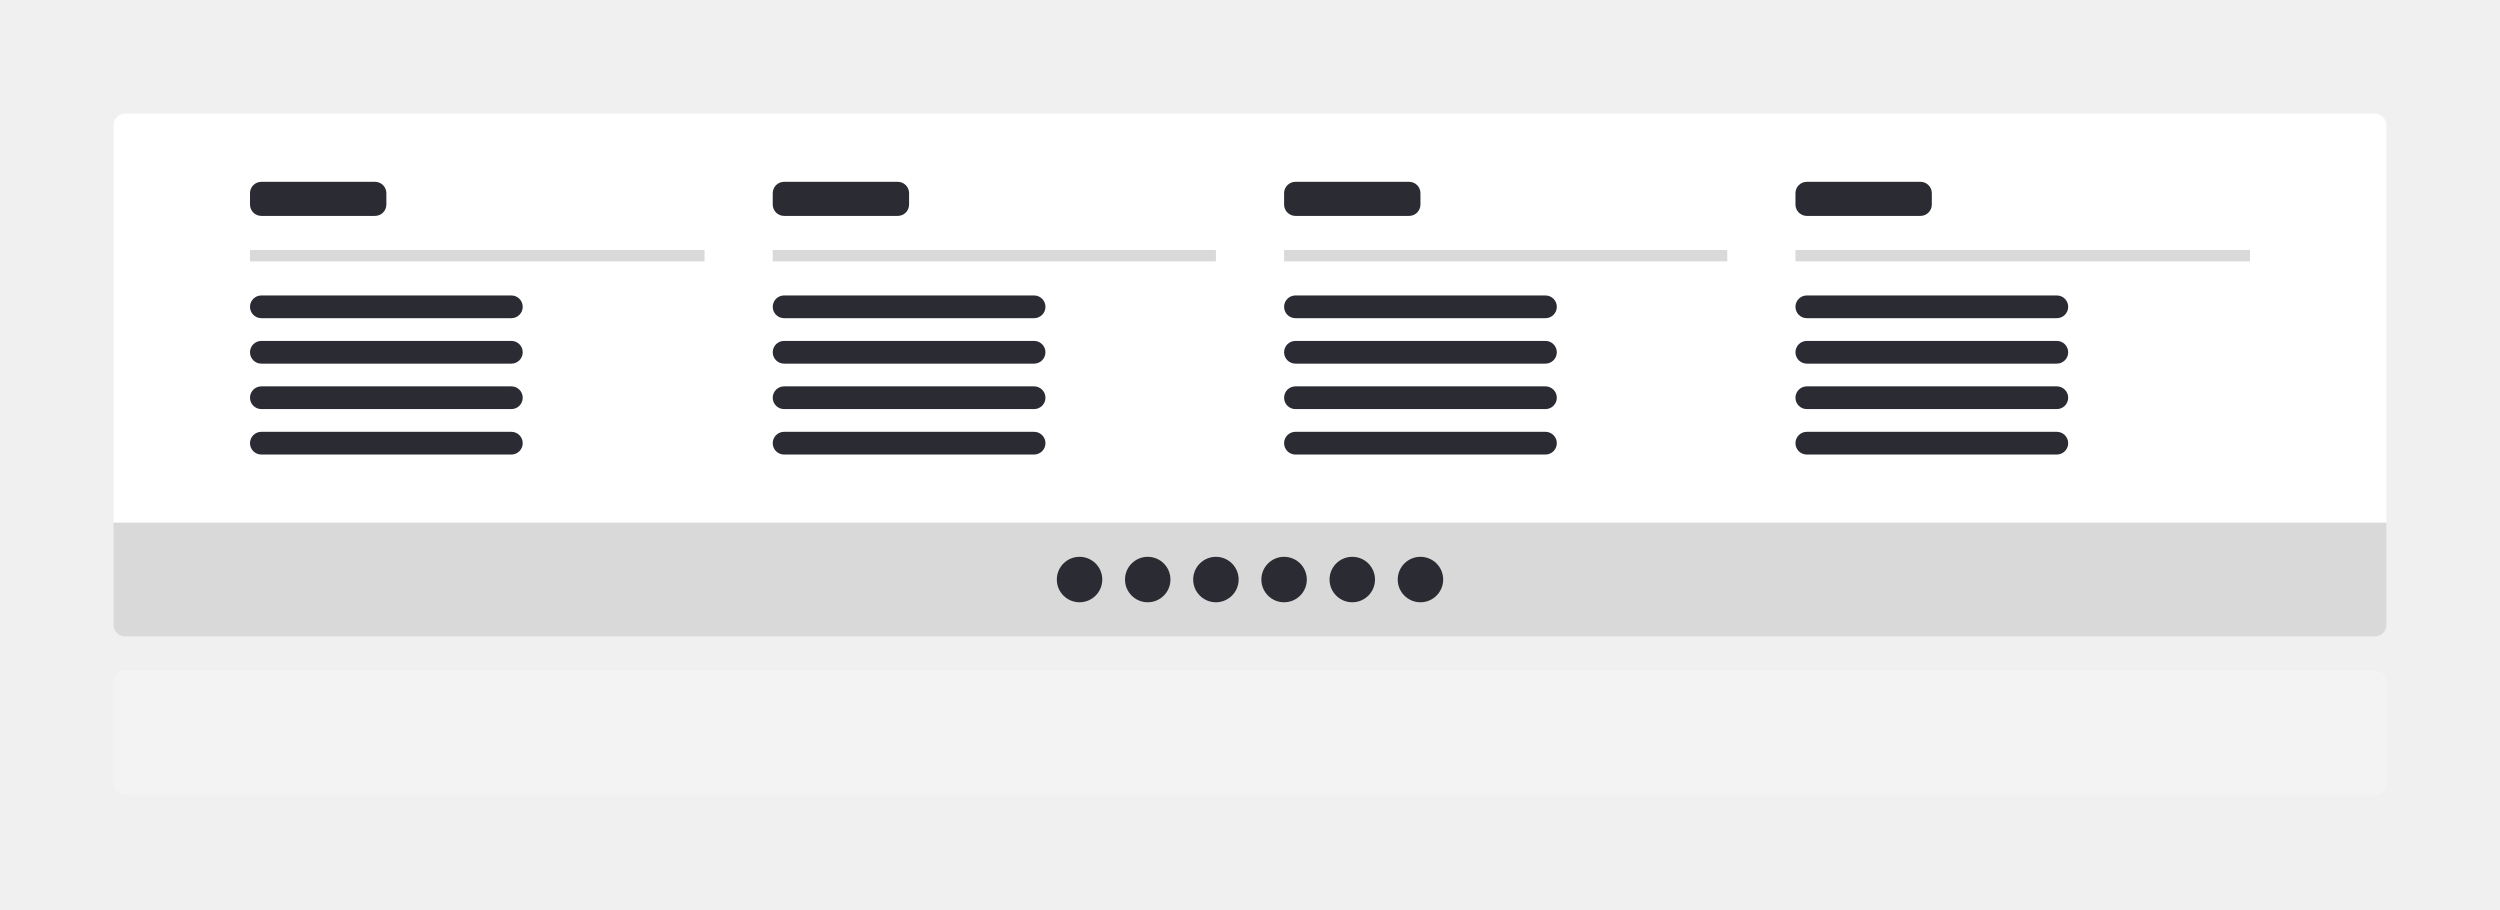
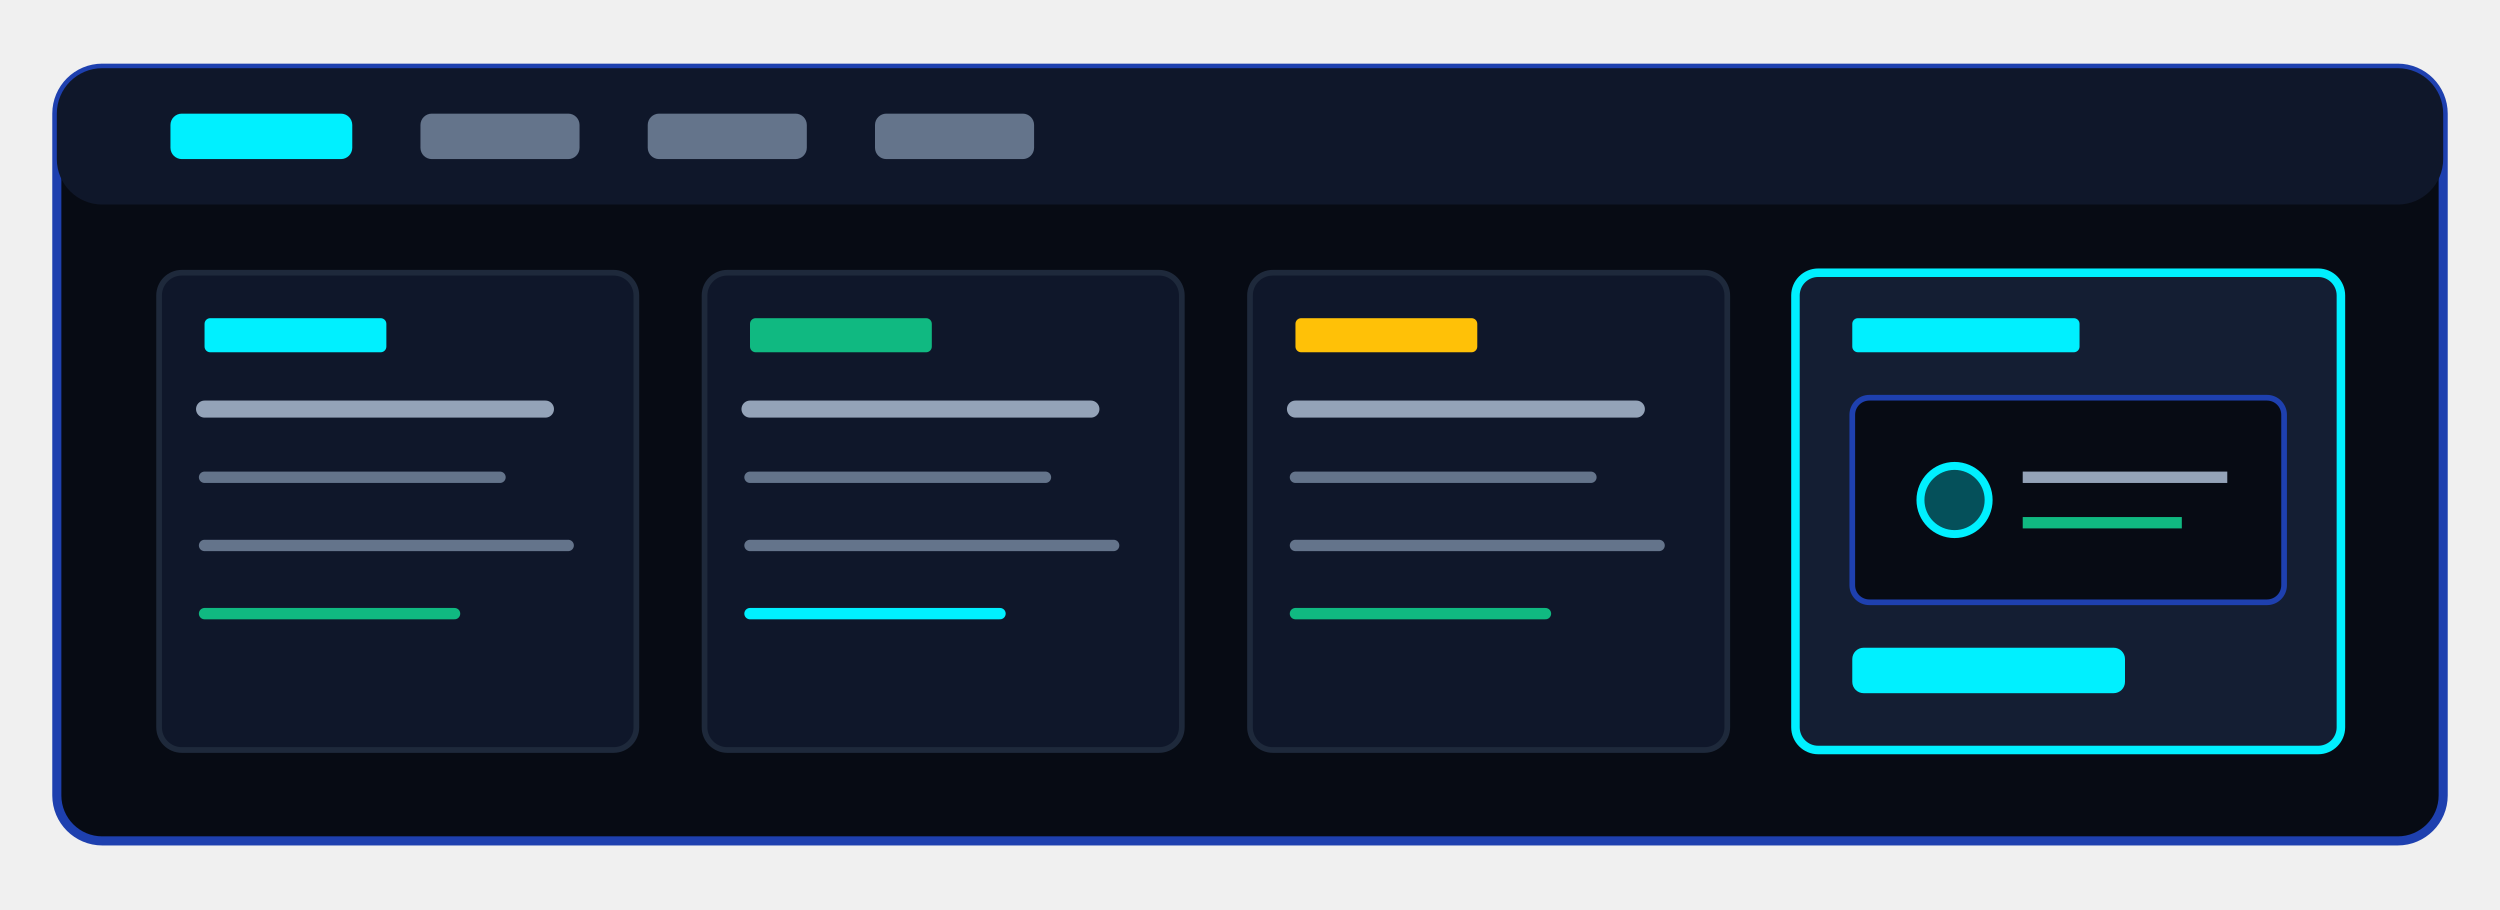
<svg xmlns="http://www.w3.org/2000/svg" width="220" height="80" viewBox="0 0 220 80" fill="none">
-   <path d="M10 11C10 10.448 10.448 10 11 10H209C209.552 10 210 10.448 210 11V46H10V11Z" fill="white" />
-   <rect x="22" y="16" width="12" height="3" rx="1" fill="#2B2B33" />
-   <rect x="22" y="26" width="24" height="2" rx="1" fill="#2B2B33" />
-   <rect x="22" y="30" width="24" height="2" rx="1" fill="#2B2B33" />
-   <rect x="22" y="34" width="24" height="2" rx="1" fill="#2B2B33" />
-   <rect x="22" y="38" width="24" height="2" rx="1" fill="#2B2B33" />
-   <rect x="22" y="22" width="40" height="1" fill="#D9D9D9" />
-   <rect x="68" y="16" width="12" height="3" rx="1" fill="#2B2B33" />
-   <rect x="68" y="26" width="24" height="2" rx="1" fill="#2B2B33" />
-   <rect x="68" y="30" width="24" height="2" rx="1" fill="#2B2B33" />
-   <rect x="68" y="34" width="24" height="2" rx="1" fill="#2B2B33" />
-   <rect x="68" y="38" width="24" height="2" rx="1" fill="#2B2B33" />
-   <rect x="68" y="22" width="39" height="1" fill="#D9D9D9" />
-   <rect x="113" y="16" width="12" height="3" rx="1" fill="#2B2B33" />
-   <rect x="113" y="26" width="24" height="2" rx="1" fill="#2B2B33" />
-   <rect x="113" y="30" width="24" height="2" rx="1" fill="#2B2B33" />
-   <rect x="113" y="34" width="24" height="2" rx="1" fill="#2B2B33" />
-   <rect x="113" y="38" width="24" height="2" rx="1" fill="#2B2B33" />
-   <rect x="113" y="22" width="39" height="1" fill="#D9D9D9" />
-   <rect x="158" y="16" width="12" height="3" rx="1" fill="#2B2B33" />
-   <rect x="158" y="26" width="24" height="2" rx="1" fill="#2B2B33" />
-   <rect x="158" y="30" width="24" height="2" rx="1" fill="#2B2B33" />
-   <rect x="158" y="34" width="24" height="2" rx="1" fill="#2B2B33" />
-   <rect x="158" y="38" width="24" height="2" rx="1" fill="#2B2B33" />
-   <rect x="158" y="22" width="40" height="1" fill="#D9D9D9" />
-   <path d="M10 46H210V55C210 55.552 209.552 56 209 56H11C10.448 56 10 55.552 10 55V46Z" fill="#D9D9D9" />
-   <circle cx="95" cy="51" r="2" fill="#2B2B33" />
-   <circle cx="113" cy="51" r="2" fill="#2B2B33" />
-   <circle cx="101" cy="51" r="2" fill="#2B2B33" />
-   <circle cx="119" cy="51" r="2" fill="#2B2B33" />
-   <circle cx="107" cy="51" r="2" fill="#2B2B33" />
-   <circle cx="125" cy="51" r="2" fill="#2B2B33" />
-   <rect x="10" y="59" width="200" height="11" rx="1" fill="white" fill-opacity="0.2" />
+   <rect x="5" y="6" width="210" height="68" rx="4" fill="#070B14" stroke="#1E40AF" stroke-width="0.8" />
+   <rect x="5" y="6" width="210" height="12" rx="4" fill="#0F172A" />
+   <rect x="15" y="10" width="16" height="4" rx="1" fill="#00F0FF" />
+   <rect x="37" y="10" width="14" height="4" rx="1" fill="#64748B" />
+   <rect x="57" y="10" width="14" height="4" rx="1" fill="#64748B" />
+   <rect x="77" y="10" width="14" height="4" rx="1" fill="#64748B" />
+   <rect x="14" y="24" width="42" height="42" rx="2" fill="#0F172A" stroke="#1E293B" stroke-width="0.5" />
+   <rect x="18" y="28" width="16" height="3" rx="0.5" fill="#00F0FF" />
+   <line x1="18" y1="36" x2="48" y2="36" stroke="#94A3B8" stroke-width="1.5" stroke-linecap="round" />
+   <line x1="18" y1="42" x2="44" y2="42" stroke="#64748B" stroke-width="1" stroke-linecap="round" />
+   <line x1="18" y1="48" x2="50" y2="48" stroke="#64748B" stroke-width="1" stroke-linecap="round" />
+   <line x1="18" y1="54" x2="40" y2="54" stroke="#10B981" stroke-width="1" stroke-linecap="round" />
+   <rect x="62" y="24" width="42" height="42" rx="2" fill="#0F172A" stroke="#1E293B" stroke-width="0.5" />
+   <rect x="66" y="28" width="16" height="3" rx="0.5" fill="#10B981" />
+   <line x1="66" y1="36" x2="96" y2="36" stroke="#94A3B8" stroke-width="1.5" stroke-linecap="round" />
+   <line x1="66" y1="42" x2="92" y2="42" stroke="#64748B" stroke-width="1" stroke-linecap="round" />
+   <line x1="66" y1="48" x2="98" y2="48" stroke="#64748B" stroke-width="1" stroke-linecap="round" />
+   <line x1="66" y1="54" x2="88" y2="54" stroke="#00F0FF" stroke-width="1" stroke-linecap="round" />
+   <rect x="110" y="24" width="42" height="42" rx="2" fill="#0F172A" stroke="#1E293B" stroke-width="0.5" />
+   <rect x="114" y="28" width="16" height="3" rx="0.5" fill="#FFC107" />
+   <line x1="114" y1="36" x2="144" y2="36" stroke="#94A3B8" stroke-width="1.5" stroke-linecap="round" />
+   <line x1="114" y1="42" x2="140" y2="42" stroke="#64748B" stroke-width="1" stroke-linecap="round" />
+   <line x1="114" y1="48" x2="146" y2="48" stroke="#64748B" stroke-width="1" stroke-linecap="round" />
+   <line x1="114" y1="54" x2="136" y2="54" stroke="#10B981" stroke-width="1" stroke-linecap="round" />
+   <rect x="158" y="24" width="48" height="42" rx="2" fill="#141E33" stroke="#00F0FF" stroke-width="0.75" />
+   <rect x="163" y="28" width="20" height="3" rx="0.5" fill="#00F0FF" />
+   <rect x="163" y="35" width="38" height="18" rx="1.5" fill="#070B14" stroke="#1E40AF" stroke-width="0.5" />
+   <circle cx="172" cy="44" r="3" fill="#00F0FF" fill-opacity="0.3" stroke="#00F0FF" stroke-width="0.7" />
+   <line x1="178" y1="42" x2="196" y2="42" stroke="#94A3B8" stroke-width="1" />
+   <line x1="178" y1="46" x2="192" y2="46" stroke="#10B981" stroke-width="1" />
+   <rect x="163" y="57" width="24" height="4" rx="1" fill="#00F0FF" />
</svg>
